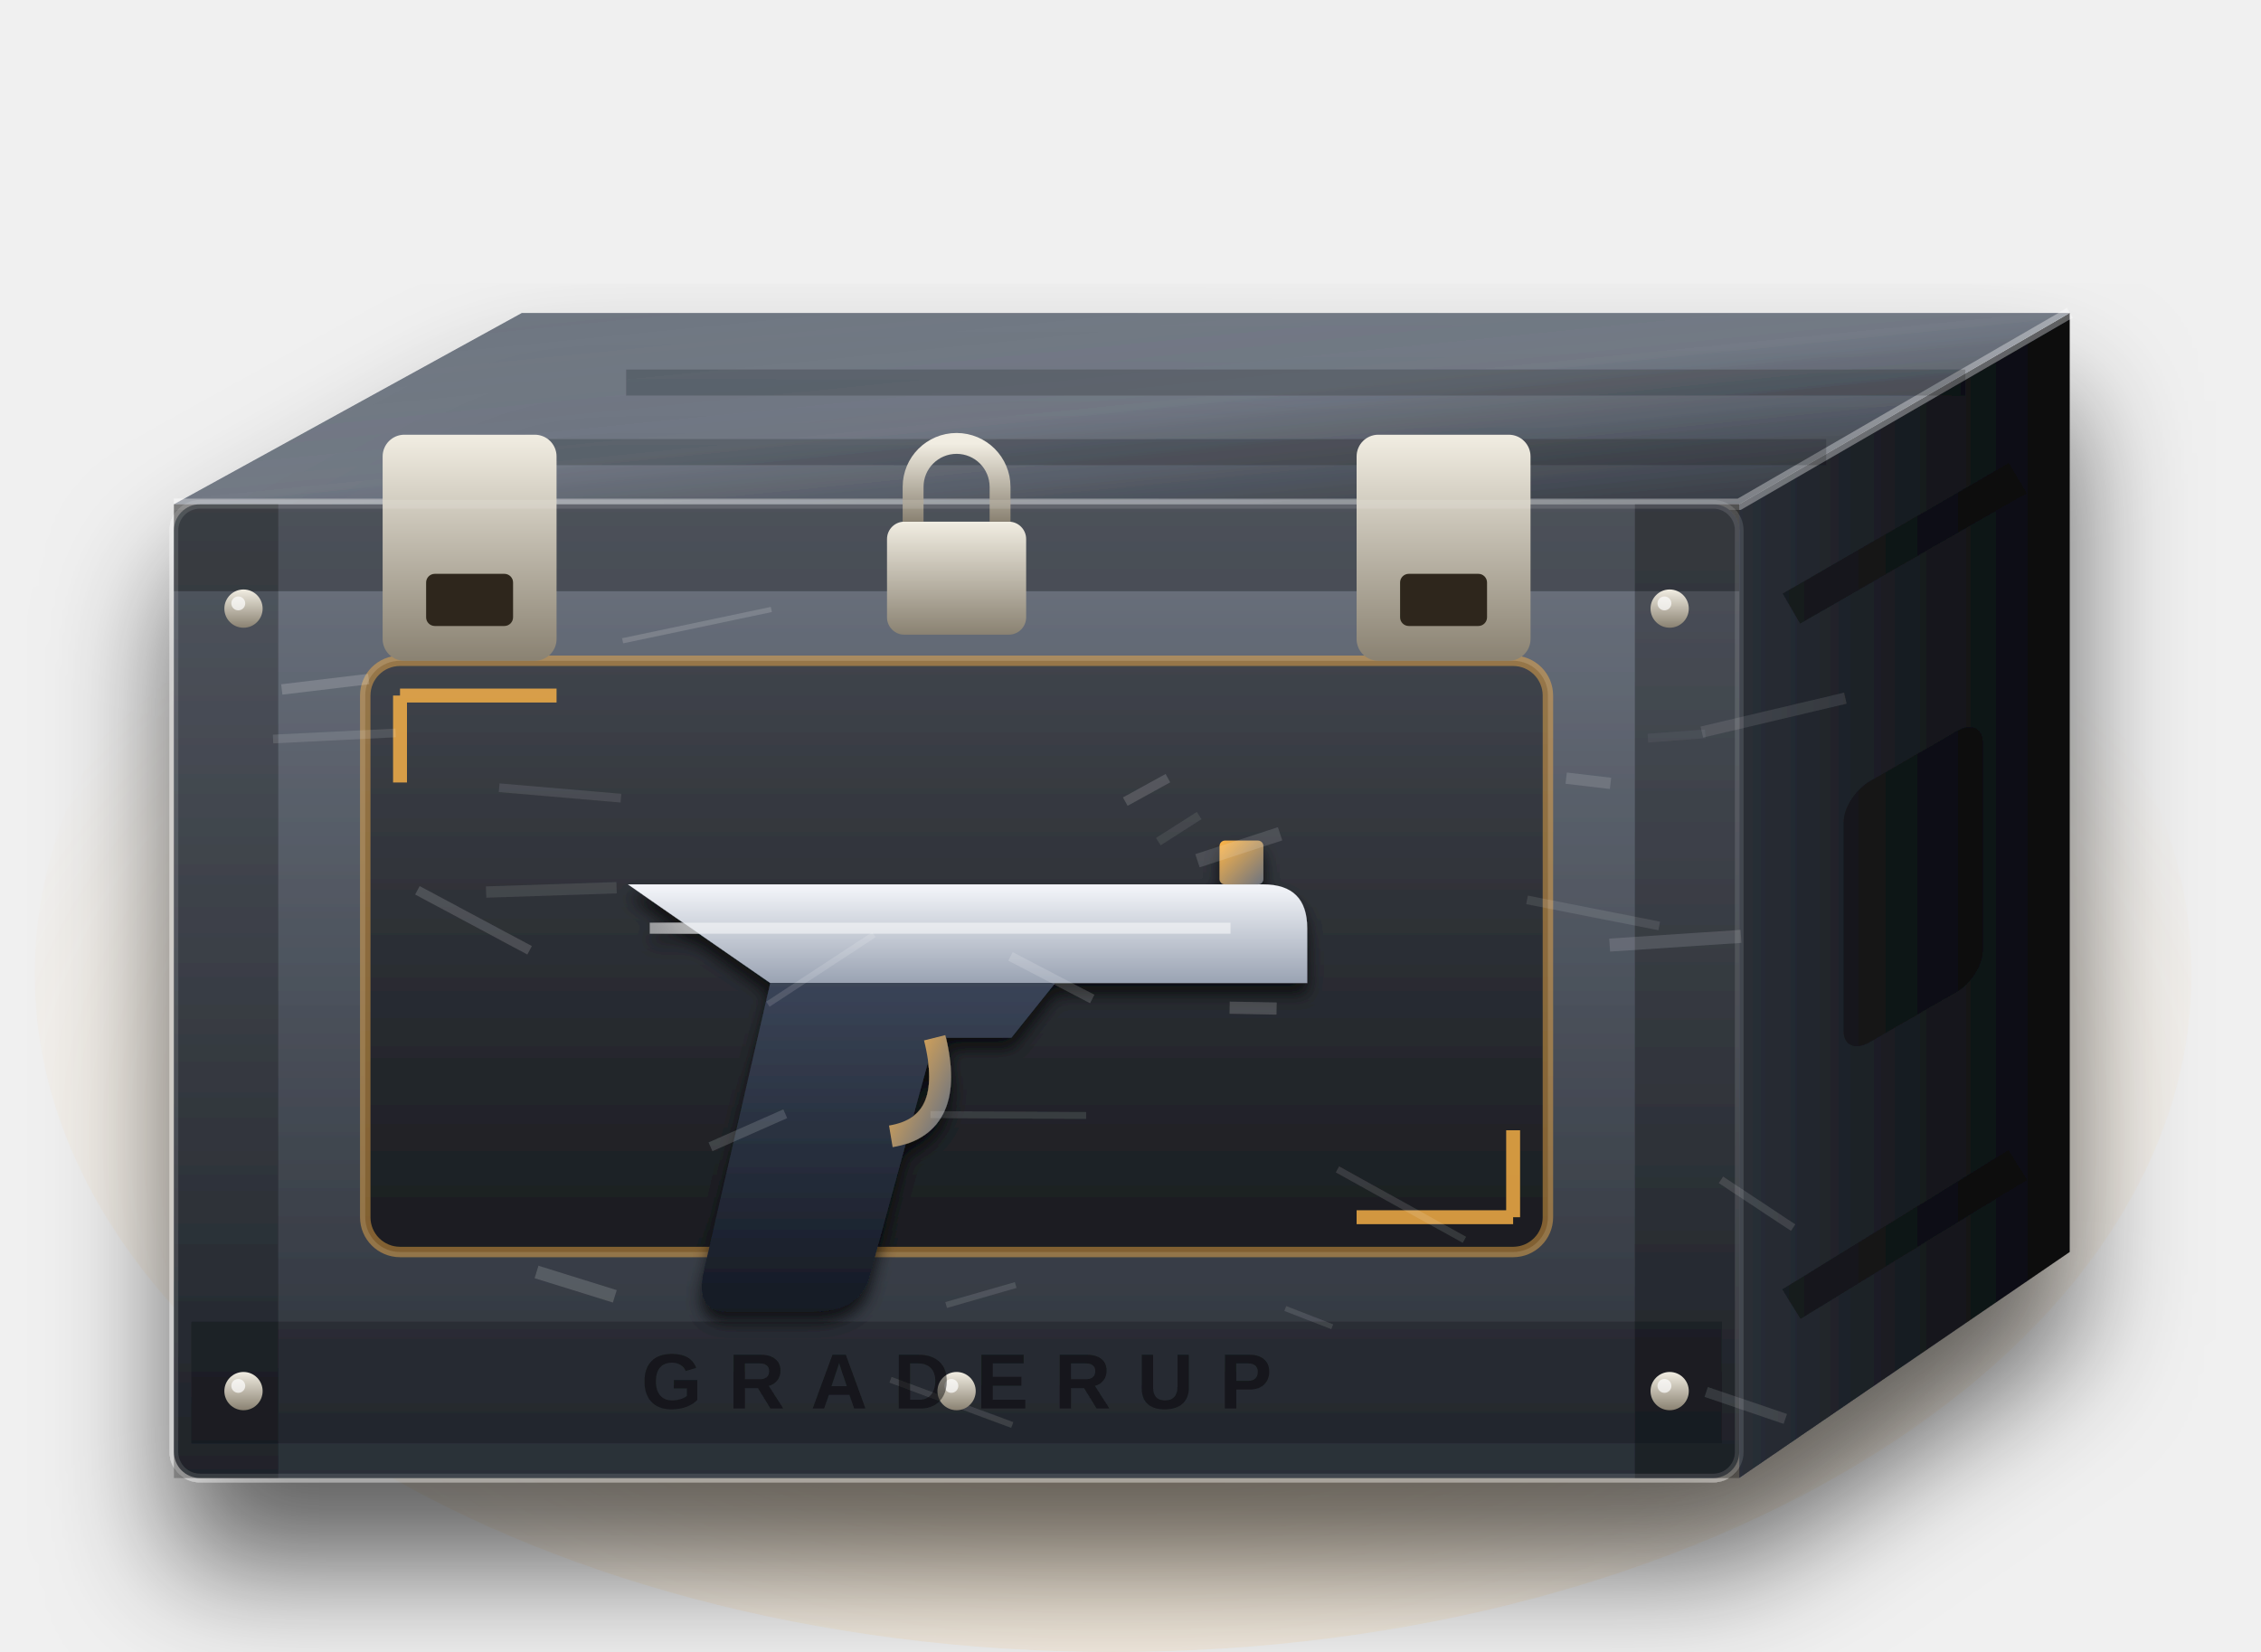
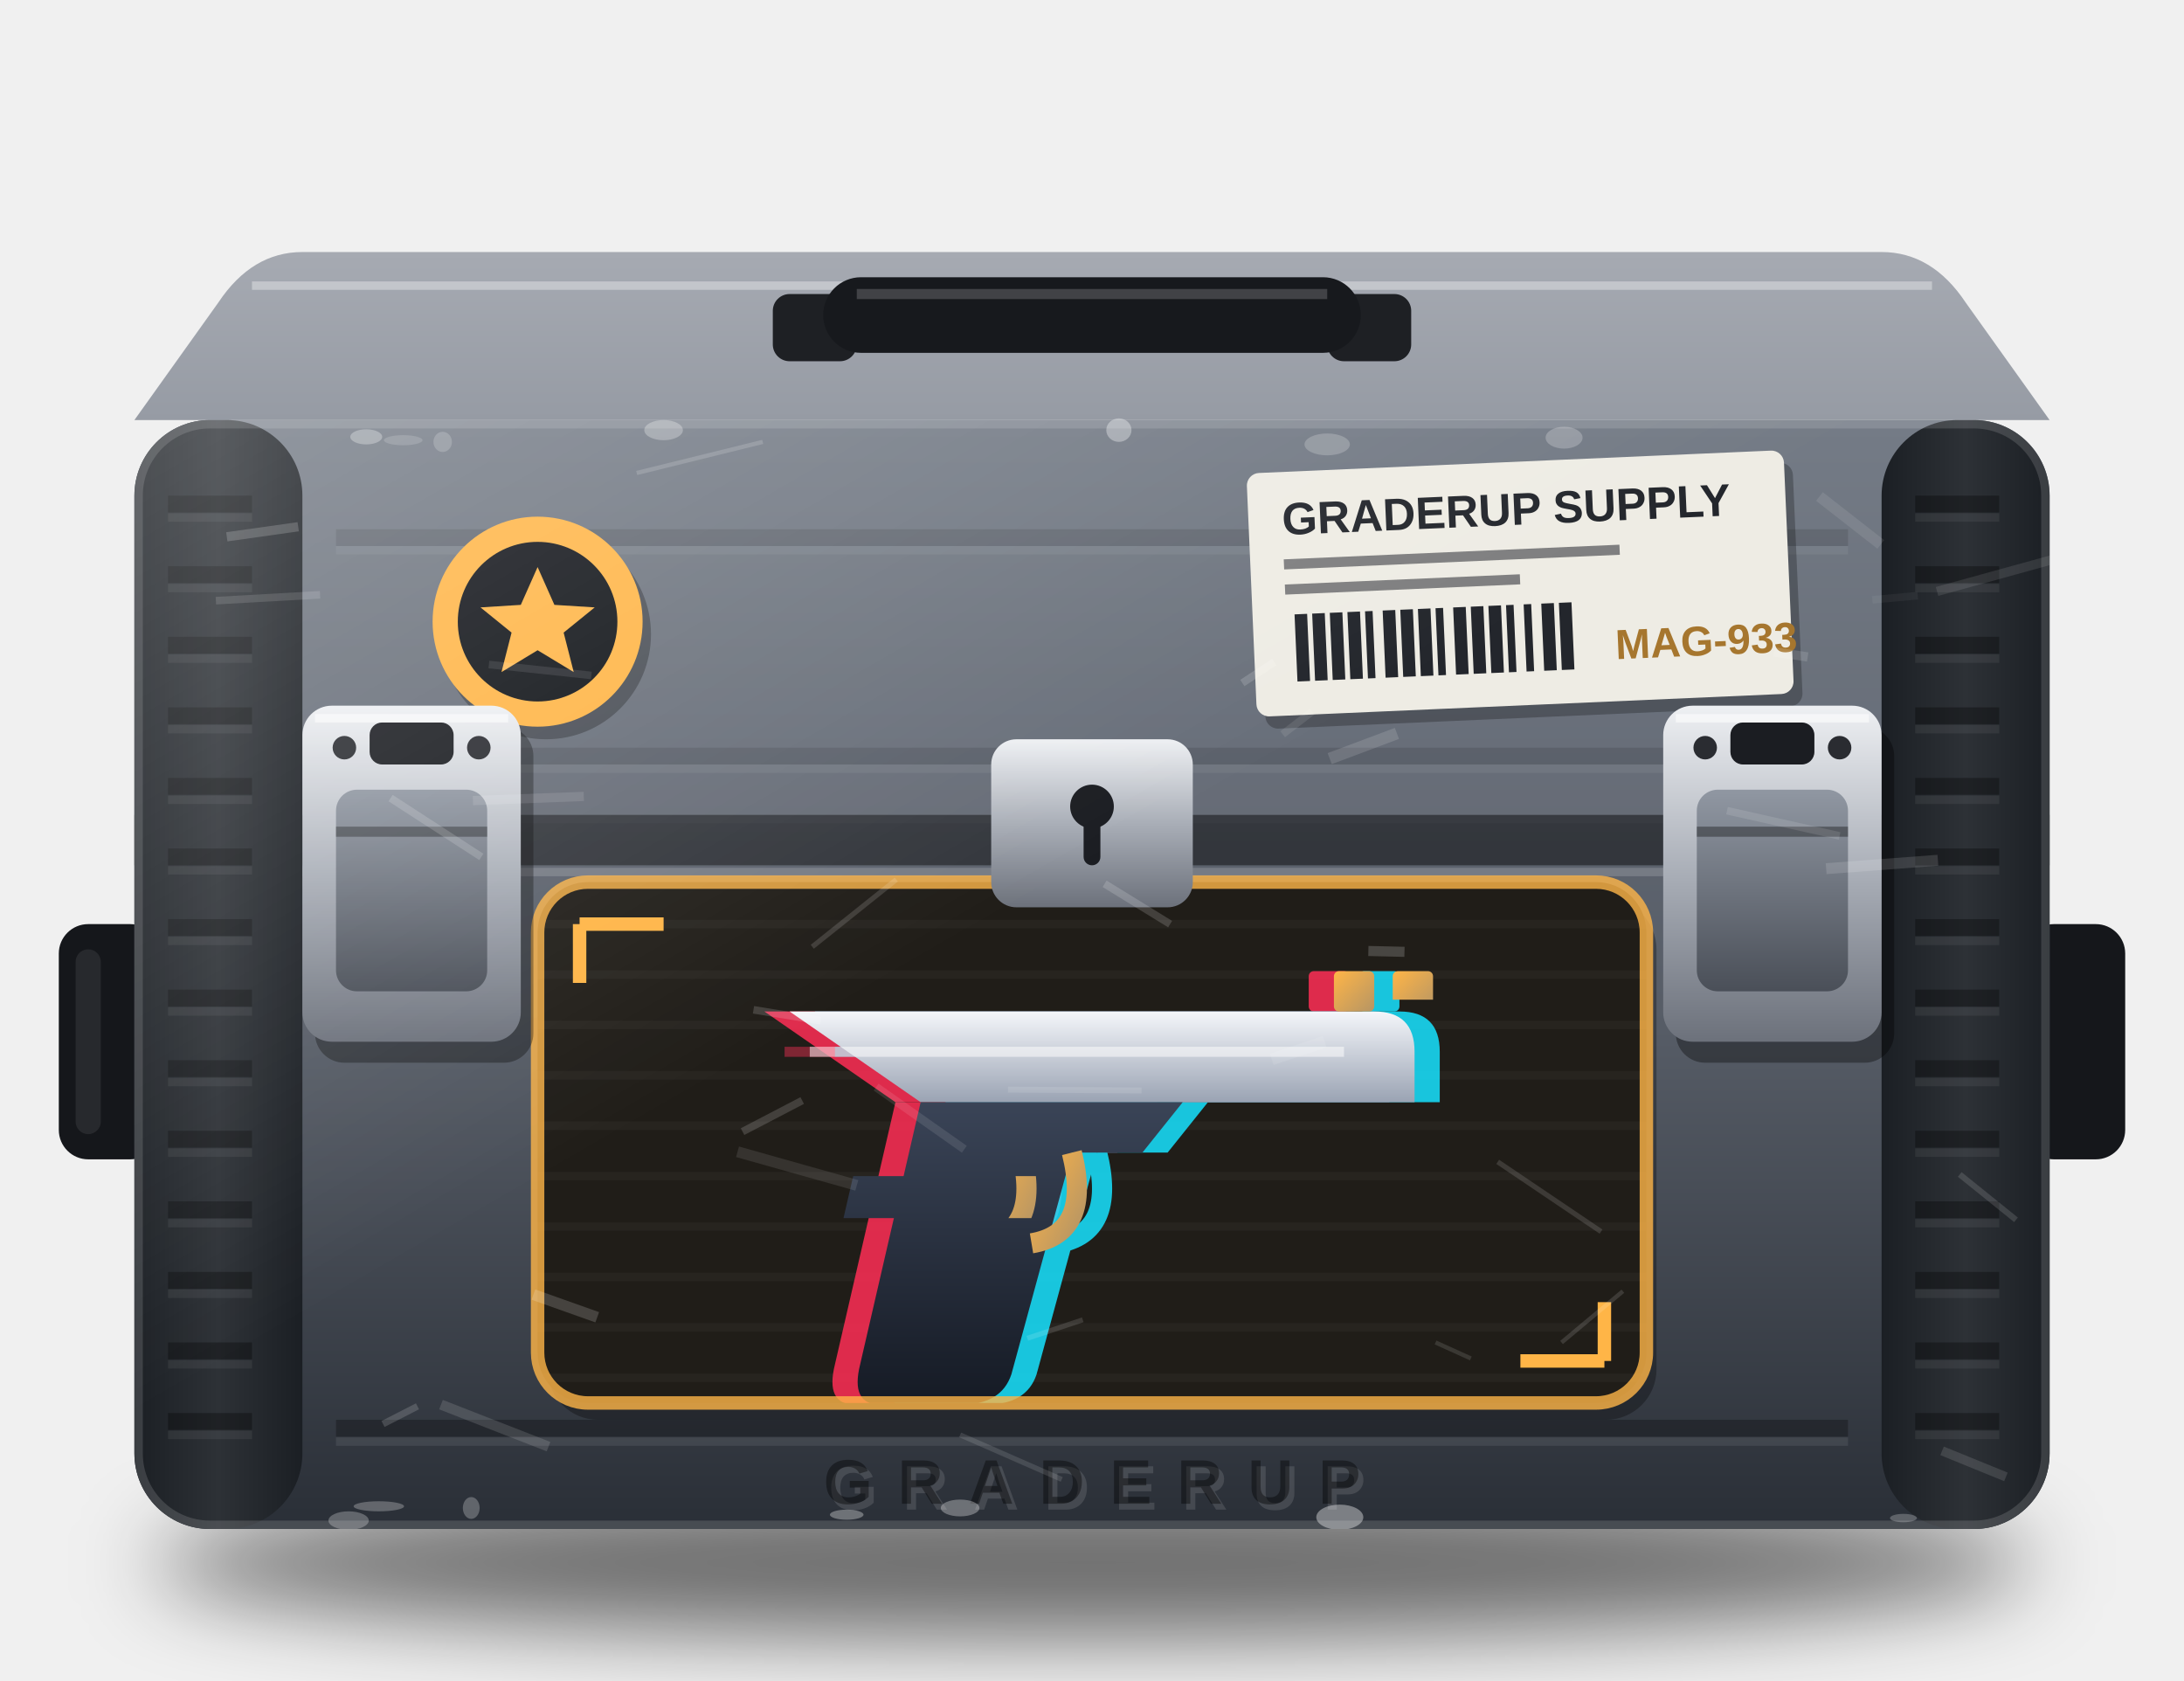
- <svg xmlns="http://www.w3.org/2000/svg" viewBox="0 0 260 190" fill="none">
+ <svg xmlns="http://www.w3.org/2000/svg" viewBox="0 0 260 200" fill="none">
  <defs>
    <linearGradient id="magnumf" x1="0" y1="0" x2="0" y2="1">
      <stop offset="0" stop-color="#6d7480" />
+       <stop offset=".55" stop-color="#565c66" />
      <stop offset="1" stop-color="#2a2f37" />
    </linearGradient>
-     <linearGradient id="magnumt" x1="0" y1="0" x2="1" y2="1">
-       <stop offset="0" stop-color="#6d7480" />
-       <stop offset=".5" stop-color="#6d7480" stop-opacity=".95" />
-       <stop offset="1" stop-color="#2a2f37" />
-     </linearGradient>
-     <linearGradient id="magnums" x1="0" y1="0" x2="1" y2="0">
-       <stop offset="0" stop-color="#2a2f37" />
-       <stop offset="1" stop-color="#07090c" />
-     </linearGradient>
-     <linearGradient id="magnumm" x1="0" y1="0" x2="0" y2="1">
-       <stop offset="0" stop-color="#f1ede2" />
-       <stop offset="1" stop-color="#8a8272" />
-     </linearGradient>
-     <linearGradient id="magnump" x1="0" y1="0" x2="0" y2="1">
-       <stop offset="0" stop-color="#000" stop-opacity=".35" />
-       <stop offset="1" stop-color="#000" stop-opacity=".55" />
-     </linearGradient>
-     <radialGradient id="magnumg" cx=".5" cy=".62" r=".55">
-       <stop offset="0" stop-color="#ffb547" stop-opacity=".35" />
-       <stop offset="1" stop-color="#ffb547" stop-opacity="0" />
-     </radialGradient>
+     <linearGradient id="magnumt" x1="0" y1="0" x2="0" y2="1">
+       <stop offset="0" stop-color="#a6aab2" />
+       <stop offset="1" stop-color="#969ba4" />
+     </linearGradient>
+     <linearGradient id="magnumb" x1="0" y1="0" x2="1" y2="0">
+       <stop offset="0" stop-color="#1b1f24" />
+       <stop offset=".5" stop-color="#2d3136" />
+       <stop offset="1" stop-color="#1b1f24" />
+     </linearGradient>
+     <linearGradient id="magnumgl" x1="0" y1="0" x2="1" y2="1">
+       <stop offset="0" stop-color="#fff" stop-opacity=".22" />
+       <stop offset=".45" stop-color="#fff" stop-opacity="0" />
+     </linearGradient>
+     <linearGradient id="magnummt" x1="0" y1="0" x2="0" y2="1">
+       <stop offset="0" stop-color="#eef0f3" />
+       <stop offset=".5" stop-color="#a9aeb7" />
+       <stop offset="1" stop-color="#6c717b" />
+     </linearGradient>
+     <linearGradient id="magnummd" x1="0" y1="0" x2="0" y2="1">
+       <stop offset="0" stop-color="#9097a2" />
+       <stop offset="1" stop-color="#4a4f58" />
+     </linearGradient>
    <linearGradient id="m" x1="0" y1="0" x2="0" y2="1">
      <stop offset="0" stop-color="#f4f6fa" />
      <stop offset="1" stop-color="#9aa3b3" />
    </linearGradient>
    <linearGradient id="d" x1="0" y1="0" x2="0" y2="1">
      <stop offset="0" stop-color="#3a4457" />
      <stop offset="1" stop-color="#151a24" />
    </linearGradient>
    <linearGradient id="acc" x1="0" y1="0" x2="1" y2="1">
      <stop offset="0" stop-color="#ffb547" />
-       <stop offset="1" stop-color="#6d7480" />
-     </linearGradient>
-     <filter id="magnumsh" x="-10%" y="-10%" width="120%" height="140%">
-       <feDropShadow dx="0" dy="10" stdDeviation="7" flood-color="#000" flood-opacity=".6" />
+       <stop offset="1" stop-color="#b69564" />
+     </linearGradient>
+     <filter id="magnumbl" x="-20%" y="-50%" width="140%" height="200%">
+       <feGaussianBlur stdDeviation="5" />
    </filter>
-     <filter id="magnumws" x="-20%" y="-20%" width="140%" height="160%">
-       <feDropShadow dx="0" dy="2" stdDeviation="1.5" flood-color="#000" flood-opacity=".7" />
+     <filter id="magnumr" x="-10%" y="-10%" width="120%" height="120%">
+       <feFlood flood-color="#ff2d55" />
+       <feComposite in2="SourceAlpha" operator="in" />
    </filter>
+     <filter id="magnumc" x="-10%" y="-10%" width="120%" height="120%">
+       <feFlood flood-color="#19e3ff" />
+       <feComposite in2="SourceAlpha" operator="in" />
+     </filter>
+     <clipPath id="magnumclip">
+       <path d="M36 30 H224 Q230 30 234 36 L244 50 V173 Q244 182 235 182 H25 Q16 182 16 173 V50 L26 36 Q30 30 36 30 Z" />
+     </clipPath>
+     <clipPath id="magnumst">
+       <rect x="64" y="105" width="132" height="62" rx="6" />
+     </clipPath>
+     <clipPath id="magnums1">
+       <rect x="0" y="112" width="260" height="7" />
+     </clipPath>
+     <clipPath id="magnums2">
+       <rect x="0" y="140" width="260" height="5" />
+     </clipPath>
  </defs>
-   <ellipse cx="128" cy="112" rx="124" ry="78" fill="url(#magnumg)" />
-   <g filter="url(#magnumsh)">
-     <path d="M200 58 L238 36 V144 L200 170 Z" fill="url(#magnums)" />
-     <path d="M206 70 L232 55 M206 150 L232 134" stroke="#000" stroke-opacity=".35" stroke-width="4" />
-     <rect x="212" y="90" width="16" height="30" rx="3" transform="skewY(-30) translate(0 124)" fill="#000" fill-opacity=".35" />
-     <path d="M20 58 L200 58 L238 36 L60 36 Z" fill="url(#magnumt)" />
-     <path d="M20 58 L200 58 L238 36" stroke="#fff" stroke-opacity=".35" stroke-width="1.3" />
-     <path d="M58 52 L210 52 M72 44 L226 44" stroke="#000" stroke-opacity=".18" stroke-width="3" />
-     <rect x="20" y="58" width="180" height="112" rx="3" fill="url(#magnumf)" />
-     <rect x="20" y="58" width="180" height="10" fill="#000" fill-opacity=".3" />
-     <rect x="22" y="152" width="176" height="14" fill="#000" fill-opacity=".22" />
-     <rect x="20" y="58" width="12" height="112" fill="#000" fill-opacity=".25" />
-     <rect x="188" y="58" width="12" height="112" fill="#000" fill-opacity=".3" />
-     <rect x="42" y="76" width="136" height="68" rx="4" fill="url(#magnump)" stroke="#ffb547" stroke-opacity=".45" stroke-width="1.2" />
-     <path d="M46 80 h18 M46 80 v10 M174 140 h-18 M174 140 v-10" stroke="#ffb547" stroke-opacity=".8" stroke-width="1.6" />
-     <g transform="translate(47 74) scale(.63)" filter="url(#magnumws)">
+   <ellipse cx="130" cy="186" rx="112" ry="9" fill="#000" fill-opacity=".55" filter="url(#magnumbl)" />
+   <rect x="7" y="110" width="12" height="28" rx="3.5" fill="#15171b" />
+   <rect x="9" y="113" width="3" height="22" rx="1.5" fill="#fff" fill-opacity=".08" />
+   <rect x="241" y="110" width="12" height="28" rx="3.5" fill="#15171b" />
+   <path d="M36 30 H224 Q230 30 234 36 L244 50 H16 L26 36 Q30 30 36 30 Z" fill="url(#magnumt)" />
+   <path d="M30 34 H230" stroke="#fff" stroke-opacity=".35" stroke-width="1" />
+   <rect x="92" y="35" width="10" height="8" rx="2" fill="#1e2024" />
+   <rect x="158" y="35" width="10" height="8" rx="2" fill="#1e2024" />
+   <rect x="98" y="33" width="64" height="9" rx="4.5" fill="#17191d" />
+   <path d="M102 35 h56" stroke="#fff" stroke-opacity=".18" stroke-width="1.2" />
+   <rect x="16" y="50" width="228" height="132" rx="9" fill="url(#magnumf)" />
+   <rect x="16" y="50" width="228" height="48" rx="9" fill="#fff" fill-opacity=".05" />
+   <path d="M40 64 H220 M40 90 H220" stroke="#000" stroke-opacity=".12" stroke-width="2" />
+   <path d="M40 65.5 H220 M40 91.5 H220" stroke="#fff" stroke-opacity=".06" stroke-width="1" />
+   <rect x="16" y="97" width="228" height="6" fill="#000" fill-opacity=".45" />
+   <path d="M16 103.8 H244" stroke="#fff" stroke-opacity=".16" stroke-width="1" />
+   <path d="M40 170 H220" stroke="#000" stroke-opacity=".28" stroke-width="2" />
+   <path d="M40 171.6 H220" stroke="#fff" stroke-opacity=".08" stroke-width="1" />
+   <rect x="16" y="50" width="20" height="132" rx="9" fill="url(#magnumb)" />
+   <path d="M20 60 h10" stroke="#000" stroke-opacity=".32" stroke-width="2" />
+   <path d="M20 61.6 h10" stroke="#fff" stroke-opacity=".06" stroke-width="1" />
+   <path d="M20 68.4 h10" stroke="#000" stroke-opacity=".32" stroke-width="2" />
+   <path d="M20 70 h10" stroke="#fff" stroke-opacity=".06" stroke-width="1" />
+   <path d="M20 76.8 h10" stroke="#000" stroke-opacity=".32" stroke-width="2" />
+   <path d="M20 78.4 h10" stroke="#fff" stroke-opacity=".06" stroke-width="1" />
+   <path d="M20 85.2 h10" stroke="#000" stroke-opacity=".32" stroke-width="2" />
+   <path d="M20 86.8 h10" stroke="#fff" stroke-opacity=".06" stroke-width="1" />
+   <path d="M20 93.6 h10" stroke="#000" stroke-opacity=".32" stroke-width="2" />
+   <path d="M20 95.2 h10" stroke="#fff" stroke-opacity=".06" stroke-width="1" />
+   <path d="M20 102 h10" stroke="#000" stroke-opacity=".32" stroke-width="2" />
+   <path d="M20 103.6 h10" stroke="#fff" stroke-opacity=".06" stroke-width="1" />
+   <path d="M20 110.4 h10" stroke="#000" stroke-opacity=".32" stroke-width="2" />
+   <path d="M20 112 h10" stroke="#fff" stroke-opacity=".06" stroke-width="1" />
+   <path d="M20 118.8 h10" stroke="#000" stroke-opacity=".32" stroke-width="2" />
+   <path d="M20 120.4 h10" stroke="#fff" stroke-opacity=".06" stroke-width="1" />
+   <path d="M20 127.2 h10" stroke="#000" stroke-opacity=".32" stroke-width="2" />
+   <path d="M20 128.8 h10" stroke="#fff" stroke-opacity=".06" stroke-width="1" />
+   <path d="M20 135.6 h10" stroke="#000" stroke-opacity=".32" stroke-width="2" />
+   <path d="M20 137.2 h10" stroke="#fff" stroke-opacity=".06" stroke-width="1" />
+   <path d="M20 144 h10" stroke="#000" stroke-opacity=".32" stroke-width="2" />
+   <path d="M20 145.6 h10" stroke="#fff" stroke-opacity=".06" stroke-width="1" />
+   <path d="M20 152.4 h10" stroke="#000" stroke-opacity=".32" stroke-width="2" />
+   <path d="M20 154 h10" stroke="#fff" stroke-opacity=".06" stroke-width="1" />
+   <path d="M20 160.8 h10" stroke="#000" stroke-opacity=".32" stroke-width="2" />
+   <path d="M20 162.4 h10" stroke="#fff" stroke-opacity=".06" stroke-width="1" />
+   <path d="M20 169.2 h10" stroke="#000" stroke-opacity=".32" stroke-width="2" />
+   <path d="M20 170.8 h10" stroke="#fff" stroke-opacity=".06" stroke-width="1" />
+   <rect x="224" y="50" width="20" height="132" rx="9" fill="url(#magnumb)" />
+   <path d="M228 60 h10" stroke="#000" stroke-opacity=".32" stroke-width="2" />
+   <path d="M228 61.6 h10" stroke="#fff" stroke-opacity=".06" stroke-width="1" />
+   <path d="M228 68.4 h10" stroke="#000" stroke-opacity=".32" stroke-width="2" />
+   <path d="M228 70 h10" stroke="#fff" stroke-opacity=".06" stroke-width="1" />
+   <path d="M228 76.8 h10" stroke="#000" stroke-opacity=".32" stroke-width="2" />
+   <path d="M228 78.4 h10" stroke="#fff" stroke-opacity=".06" stroke-width="1" />
+   <path d="M228 85.2 h10" stroke="#000" stroke-opacity=".32" stroke-width="2" />
+   <path d="M228 86.8 h10" stroke="#fff" stroke-opacity=".06" stroke-width="1" />
+   <path d="M228 93.6 h10" stroke="#000" stroke-opacity=".32" stroke-width="2" />
+   <path d="M228 95.2 h10" stroke="#fff" stroke-opacity=".06" stroke-width="1" />
+   <path d="M228 102 h10" stroke="#000" stroke-opacity=".32" stroke-width="2" />
+   <path d="M228 103.6 h10" stroke="#fff" stroke-opacity=".06" stroke-width="1" />
+   <path d="M228 110.4 h10" stroke="#000" stroke-opacity=".32" stroke-width="2" />
+   <path d="M228 112 h10" stroke="#fff" stroke-opacity=".06" stroke-width="1" />
+   <path d="M228 118.8 h10" stroke="#000" stroke-opacity=".32" stroke-width="2" />
+   <path d="M228 120.4 h10" stroke="#fff" stroke-opacity=".06" stroke-width="1" />
+   <path d="M228 127.2 h10" stroke="#000" stroke-opacity=".32" stroke-width="2" />
+   <path d="M228 128.8 h10" stroke="#fff" stroke-opacity=".06" stroke-width="1" />
+   <path d="M228 135.6 h10" stroke="#000" stroke-opacity=".32" stroke-width="2" />
+   <path d="M228 137.2 h10" stroke="#fff" stroke-opacity=".06" stroke-width="1" />
+   <path d="M228 144 h10" stroke="#000" stroke-opacity=".32" stroke-width="2" />
+   <path d="M228 145.6 h10" stroke="#fff" stroke-opacity=".06" stroke-width="1" />
+   <path d="M228 152.4 h10" stroke="#000" stroke-opacity=".32" stroke-width="2" />
+   <path d="M228 154 h10" stroke="#fff" stroke-opacity=".06" stroke-width="1" />
+   <path d="M228 160.8 h10" stroke="#000" stroke-opacity=".32" stroke-width="2" />
+   <path d="M228 162.4 h10" stroke="#fff" stroke-opacity=".06" stroke-width="1" />
+   <path d="M228 169.2 h10" stroke="#000" stroke-opacity=".32" stroke-width="2" />
+   <path d="M228 170.8 h10" stroke="#fff" stroke-opacity=".06" stroke-width="1" />
+   <g transform="rotate(-2.5 180 70)">
+     <rect x="149" y="55" width="64" height="29" rx="1.5" fill="#000" fill-opacity=".25" transform="translate(1 1.5)" />
+     <rect x="149" y="55" width="64" height="29" rx="1.5" fill="#eeece4" />
+     <text x="153" y="62.5" font-family="Arial, sans-serif" font-weight="700" font-size="5.4" fill="#23262c">GRADERUP SUPPLY</text>
+     <path d="M153 66 h40 M153 69 h28" stroke="#23262c" stroke-opacity=".55" stroke-width="1.2" />
+     <rect x="154" y="72" width="1.5" height="8" fill="#23262c" />
+     <rect x="156.1" y="72" width="1.5" height="8" fill="#23262c" />
+     <rect x="158.2" y="72" width="1.5" height="8" fill="#23262c" />
+     <rect x="160.3" y="72" width="1.5" height="8" fill="#23262c" />
+     <rect x="162.4" y="72" width="0.9" height="8" fill="#23262c" />
+     <rect x="164.5" y="72" width="1.5" height="8" fill="#23262c" />
+     <rect x="166.6" y="72" width="1.5" height="8" fill="#23262c" />
+     <rect x="168.7" y="72" width="1.5" height="8" fill="#23262c" />
+     <rect x="170.8" y="72" width="0.9" height="8" fill="#23262c" />
+     <rect x="172.9" y="72" width="1.5" height="8" fill="#23262c" />
+     <rect x="175" y="72" width="1.5" height="8" fill="#23262c" />
+     <rect x="177.1" y="72" width="1.5" height="8" fill="#23262c" />
+     <rect x="179.2" y="72" width="0.9" height="8" fill="#23262c" />
+     <rect x="181.3" y="72" width="0.9" height="8" fill="#23262c" />
+     <rect x="183.4" y="72" width="1.5" height="8" fill="#23262c" />
+     <rect x="185.5" y="72" width="1.5" height="8" fill="#23262c" />
+     <text x="192" y="79" font-family="Arial, sans-serif" font-weight="700" font-size="5" fill="#a6762e">MAG-933</text>
+   </g>
+   <circle cx="64" cy="74" r="12.5" fill="#000" fill-opacity=".3" transform="translate(1 1.5)" />
+   <circle cx="64" cy="74" r="12.5" fill="#ffb547" />
+   <circle cx="64" cy="74" r="9.5" fill="#101318" />
+   <path d="M64 67.5 L66 72 L70.8 72.3 L67.1 75.3 L68.3 80 L64 77.4 L59.7 80 L60.9 75.3 L57.2 72.3 L62 72 Z" fill="#ffb547" />
+   <rect x="64" y="105" width="132" height="62" rx="6" fill="#000" fill-opacity=".3" transform="translate(1.2 2)" />
+   <rect x="64" y="105" width="132" height="62" rx="6" fill="#0d1015" />
+   <g clip-path="url(#magnumst)">
+     <rect x="64" y="105" width="132" height="62" fill="#ffb547" fill-opacity=".08" />
+     <path d="M64 110 H196" stroke="#fff" stroke-opacity=".035" />
+     <path d="M64 116 H196" stroke="#fff" stroke-opacity=".035" />
+     <path d="M64 122 H196" stroke="#fff" stroke-opacity=".035" />
+     <path d="M64 128 H196" stroke="#fff" stroke-opacity=".035" />
+     <path d="M64 134 H196" stroke="#fff" stroke-opacity=".035" />
+     <path d="M64 140 H196" stroke="#fff" stroke-opacity=".035" />
+     <path d="M64 146 H196" stroke="#fff" stroke-opacity=".035" />
+     <path d="M64 152 H196" stroke="#fff" stroke-opacity=".035" />
+     <path d="M64 158 H196" stroke="#fff" stroke-opacity=".035" />
+     <path d="M64 164 H196" stroke="#fff" stroke-opacity=".035" />
+     <g transform="translate(-3 0)" opacity=".85">
+       <g transform="translate(70 94) scale(.6)" filter="url(#magnumr)">
+         <path d="M40 44 H156 Q164 44 164 52 V62 H66 Z" fill="url(#m)" />
+         <path d="M44 52 H150" stroke="#fff" stroke-opacity=".5" stroke-width="2" />
+         <path d="M66 62 H118 L110 72 H96 L84 116 Q82 122 74 122 H58 Q52 122 54 114 Z" fill="url(#d)" />
+         <path d="M96 72 Q100 88 88 90" stroke="url(#acc)" stroke-width="4" />
+         <rect x="148" y="36" width="8" height="8" rx="1" fill="url(#acc)" />
+       </g>
+     </g>
+     <g transform="translate(3 0)" opacity=".85">
+       <g transform="translate(70 94) scale(.6)" filter="url(#magnumc)">
+         <path d="M40 44 H156 Q164 44 164 52 V62 H66 Z" fill="url(#m)" />
+         <path d="M44 52 H150" stroke="#fff" stroke-opacity=".5" stroke-width="2" />
+         <path d="M66 62 H118 L110 72 H96 L84 116 Q82 122 74 122 H58 Q52 122 54 114 Z" fill="url(#d)" />
+         <path d="M96 72 Q100 88 88 90" stroke="url(#acc)" stroke-width="4" />
+         <rect x="148" y="36" width="8" height="8" rx="1" fill="url(#acc)" />
+       </g>
+     </g>
+     <g transform="translate(70 94) scale(.6)">
      <path d="M40 44 H156 Q164 44 164 52 V62 H66 Z" fill="url(#m)" />
      <path d="M44 52 H150" stroke="#fff" stroke-opacity=".5" stroke-width="2" />
      <path d="M66 62 H118 L110 72 H96 L84 116 Q82 122 74 122 H58 Q52 122 54 114 Z" fill="url(#d)" />
      <path d="M96 72 Q100 88 88 90" stroke="url(#acc)" stroke-width="4" />
      <rect x="148" y="36" width="8" height="8" rx="1" fill="url(#acc)" />
    </g>
-     <path d="M189.5 84.9 l6.6 -0.5" stroke="#fff" stroke-opacity="0.05" stroke-width="1.0" />
-     <path d="M55.9 102.6 l15.0 -0.5" stroke="#fff" stroke-opacity="0.10" stroke-width="1.3" />
-     <path d="M116.2 110.0 l9.4 4.9" stroke="#fff" stroke-opacity="0.15" stroke-width="1.1" />
-     <path d="M137.7 99.0 l9.5 -3.1" stroke="#fff" stroke-opacity="0.13" stroke-width="1.6" />
-     <path d="M133.2 96.8 l4.7 -3.0" stroke="#fff" stroke-opacity="0.08" stroke-width="1.0" />
-     <path d="M48.0 102.4 l12.9 6.9" stroke="#fff" stroke-opacity="0.15" stroke-width="1.1" />
-     <path d="M153.8 134.5 l14.6 8.1" stroke="#fff" stroke-opacity="0.12" stroke-width="0.8" />
-     <path d="M57.4 90.6 l14.0 1.2" stroke="#fff" stroke-opacity="0.10" stroke-width="1.0" />
-     <path d="M196.2 160.1 l9.1 3.1" stroke="#fff" stroke-opacity="0.12" stroke-width="1.2" />
-     <path d="M197.9 135.7 l8.3 5.5" stroke="#fff" stroke-opacity="0.12" stroke-width="0.9" />
-     <path d="M141.4 115.9 l5.4 0.1" stroke="#fff" stroke-opacity="0.17" stroke-width="1.4" />
-     <path d="M108.8 150.1 l8.0 -2.3" stroke="#fff" stroke-opacity="0.12" stroke-width="0.7" />
-     <path d="M61.7 146.3 l9.0 2.8" stroke="#fff" stroke-opacity="0.16" stroke-width="1.5" />
-     <path d="M81.7 131.9 l8.6 -3.8" stroke="#fff" stroke-opacity="0.15" stroke-width="1.1" />
-     <path d="M107.0 128.2 l17.9 0.1" stroke="#fff" stroke-opacity="0.11" stroke-width="0.8" />
-     <path d="M32.4 79.3 l10.0 -1.2" stroke="#fff" stroke-opacity="0.17" stroke-width="1.2" />
-     <path d="M88.3 115.5 l12.2 -8.0" stroke="#fff" stroke-opacity="0.13" stroke-width="0.7" />
-     <path d="M71.6 73.7 l17.1 -3.6" stroke="#fff" stroke-opacity="0.15" stroke-width="0.6" />
-     <path d="M195.7 84.2 l16.5 -3.9" stroke="#fff" stroke-opacity="0.10" stroke-width="1.3" />
-     <path d="M31.4 85.0 l14.1 -0.7" stroke="#fff" stroke-opacity="0.12" stroke-width="1.0" />
-     <path d="M129.4 92.2 l4.9 -2.7" stroke="#fff" stroke-opacity="0.15" stroke-width="1.1" />
-     <path d="M175.6 103.5 l15.2 3.0" stroke="#fff" stroke-opacity="0.10" stroke-width="1.0" />
-     <path d="M185.1 108.7 l15.1 -1.0" stroke="#fff" stroke-opacity="0.13" stroke-width="1.5" />
-     <path d="M180.1 89.5 l5.1 0.6" stroke="#fff" stroke-opacity="0.13" stroke-width="1.3" />
-     <path d="M147.8 150.5 l5.4 2.1" stroke="#fff" stroke-opacity="0.11" stroke-width="0.6" />
-     <path d="M102.4 158.7 l14.0 5.2" stroke="#fff" stroke-opacity="0.11" stroke-width="0.7" />
-     <circle cx="28" cy="70" r="2.2" fill="url(#magnumm)" />
-     <circle cx="27.4" cy="69.4" r="0.8" fill="#fff" fill-opacity=".7" />
-     <circle cx="192" cy="70" r="2.2" fill="url(#magnumm)" />
-     <circle cx="191.4" cy="69.4" r="0.8" fill="#fff" fill-opacity=".7" />
-     <circle cx="28" cy="160" r="2.2" fill="url(#magnumm)" />
-     <circle cx="27.4" cy="159.4" r="0.8" fill="#fff" fill-opacity=".7" />
-     <circle cx="192" cy="160" r="2.2" fill="url(#magnumm)" />
-     <circle cx="191.4" cy="159.4" r="0.8" fill="#fff" fill-opacity=".7" />
-     <circle cx="110" cy="70" r="2.2" fill="url(#magnumm)" />
-     <circle cx="109.4" cy="69.4" r="0.8" fill="#fff" fill-opacity=".7" />
-     <circle cx="110" cy="160" r="2.2" fill="url(#magnumm)" />
-     <circle cx="109.4" cy="159.4" r="0.8" fill="#fff" fill-opacity=".7" />
-     <rect x="44" y="50" width="20" height="26" rx="2.5" fill="url(#magnumm)" />
-     <rect x="49" y="66" width="10" height="6" rx="1" fill="#2e281c" />
-     <rect x="156" y="50" width="20" height="26" rx="2.5" fill="url(#magnumm)" />
-     <rect x="161" y="66" width="10" height="6" rx="1" fill="#2e281c" />
-     <rect x="102" y="60" width="16" height="13" rx="2" fill="url(#magnumm)" />
-     <path d="M105 60 v-4 a5 5 0 0 1 10 0 v4" stroke="url(#magnumm)" stroke-width="2.4" fill="none" />
-     <text x="110" y="162" opacity="1" text-anchor="middle" font-family="Arial Black, Arial, sans-serif" font-weight="900" font-size="9" letter-spacing="3" fill="#000" fill-opacity=".45">GRADERUP</text>
-     <rect x="20" y="58" width="180" height="112" rx="3" stroke="#fff" stroke-opacity=".12" />
+     <g clip-path="url(#magnums1)" transform="translate(7 0)">
+       <g transform="translate(70 94) scale(.6)">
+         <path d="M40 44 H156 Q164 44 164 52 V62 H66 Z" fill="url(#m)" />
+         <path d="M44 52 H150" stroke="#fff" stroke-opacity=".5" stroke-width="2" />
+         <path d="M66 62 H118 L110 72 H96 L84 116 Q82 122 74 122 H58 Q52 122 54 114 Z" fill="url(#d)" />
+         <path d="M96 72 Q100 88 88 90" stroke="url(#acc)" stroke-width="4" />
+         <rect x="148" y="36" width="8" height="8" rx="1" fill="url(#acc)" />
+       </g>
+     </g>
+     <g clip-path="url(#magnums2)" transform="translate(-6 0)">
+       <g transform="translate(70 94) scale(.6)">
+         <path d="M40 44 H156 Q164 44 164 52 V62 H66 Z" fill="url(#m)" />
+         <path d="M44 52 H150" stroke="#fff" stroke-opacity=".5" stroke-width="2" />
+         <path d="M66 62 H118 L110 72 H96 L84 116 Q82 122 74 122 H58 Q52 122 54 114 Z" fill="url(#d)" />
+         <path d="M96 72 Q100 88 88 90" stroke="url(#acc)" stroke-width="4" />
+         <rect x="148" y="36" width="8" height="8" rx="1" fill="url(#acc)" />
+       </g>
+     </g>
  </g>
+   <rect x="64" y="105" width="132" height="62" rx="6" stroke="#ffb547" stroke-opacity=".8" stroke-width="1.6" />
+   <path d="M69 110 h10 M69 110 v7 M191 162 h-10 M191 162 v-7" stroke="#ffb547" stroke-width="1.6" />
+   <rect x="36" y="84" width="26" height="40" rx="3.5" fill="#000" fill-opacity=".35" transform="translate(1.5 2.5)" />
+   <rect x="36" y="84" width="26" height="40" rx="3.5" fill="url(#magnummt)" />
+   <rect x="40" y="94" width="18" height="24" rx="2.5" fill="url(#magnummd)" />
+   <path d="M40 99 h18" stroke="#000" stroke-opacity=".35" stroke-width="1.2" />
+   <rect x="44" y="86" width="10" height="5" rx="1.5" fill="#1b1d22" />
+   <circle cx="41" cy="89" r="1.4" fill="#2a2c31" />
+   <circle cx="57" cy="89" r="1.4" fill="#2a2c31" />
+   <path d="M37.5 85.5 h23" stroke="#fff" stroke-opacity=".55" stroke-width="1" />
+   <rect x="198" y="84" width="26" height="40" rx="3.5" fill="#000" fill-opacity=".35" transform="translate(1.5 2.5)" />
+   <rect x="198" y="84" width="26" height="40" rx="3.5" fill="url(#magnummt)" />
+   <rect x="202" y="94" width="18" height="24" rx="2.5" fill="url(#magnummd)" />
+   <path d="M202 99 h18" stroke="#000" stroke-opacity=".35" stroke-width="1.2" />
+   <rect x="206" y="86" width="10" height="5" rx="1.5" fill="#1b1d22" />
+   <circle cx="203" cy="89" r="1.4" fill="#2a2c31" />
+   <circle cx="219" cy="89" r="1.4" fill="#2a2c31" />
+   <path d="M199.5 85.5 h23" stroke="#fff" stroke-opacity=".55" stroke-width="1" />
+   <rect x="118" y="88" width="24" height="20" rx="3" fill="url(#magnummt)" />
+   <circle cx="130" cy="96" r="2.6" fill="#1b1d22" />
+   <rect x="129" y="97" width="2" height="6" rx="1" fill="#1b1d22" />
+   <text x="130.6" y="179.7" text-anchor="middle" font-family="Arial Black, Arial, sans-serif" font-weight="900" font-size="7.5" letter-spacing="3" fill="#fff" fill-opacity=".12">GRADERUP</text>
+   <text x="130" y="179" text-anchor="middle" font-family="Arial Black, Arial, sans-serif" font-weight="900" font-size="7.5" letter-spacing="3" fill="#000" fill-opacity=".4">GRADERUP</text>
+   <g clip-path="url(#magnumclip)">
+     <path d="M222.9 71.4 l5.4 -0.5" stroke="#fff" stroke-opacity="0.05" stroke-width="0.9" />
+     <path d="M56.3 95.3 l13.2 -0.5" stroke="#fff" stroke-opacity="0.11" stroke-width="1.1" />
+     <path d="M131.5 105.2 l7.8 4.8" stroke="#fff" stroke-opacity="0.16" stroke-width="0.9" />
+     <path d="M158.3 90.3 l8.0 -3.0" stroke="#fff" stroke-opacity="0.13" stroke-width="1.4" />
+     <path d="M152.7 87.4 l3.5 -2.7" stroke="#fff" stroke-opacity="0.09" stroke-width="0.9" />
+     <path d="M46.5 95.0 l10.8 7.0" stroke="#fff" stroke-opacity="0.16" stroke-width="0.9" />
+     <path d="M178.3 138.3 l12.3 8.3" stroke="#fff" stroke-opacity="0.13" stroke-width="0.6" />
+     <path d="M58.2 79.1 l12.2 1.3" stroke="#fff" stroke-opacity="0.10" stroke-width="0.9" />
+     <path d="M231.2 172.7 l7.6 3.1" stroke="#fff" stroke-opacity="0.12" stroke-width="1.1" />
+     <path d="M233.3 139.8 l6.7 5.4" stroke="#fff" stroke-opacity="0.13" stroke-width="0.7" />
+     <path d="M162.9 113.2 l4.3 0.1" stroke="#fff" stroke-opacity="0.18" stroke-width="1.2" />
+     <path d="M122.3 159.3 l6.6 -2.2" stroke="#fff" stroke-opacity="0.13" stroke-width="0.6" />
+     <path d="M63.5 154.1 l7.6 2.7" stroke="#fff" stroke-opacity="0.17" stroke-width="1.3" />
+     <path d="M88.4 134.7 l7.1 -3.7" stroke="#fff" stroke-opacity="0.16" stroke-width="0.9" />
+     <path d="M120.0 129.7 l15.9 0.1" stroke="#fff" stroke-opacity="0.11" stroke-width="0.7" />
+     <path d="M27.0 63.9 l8.5 -1.2" stroke="#fff" stroke-opacity="0.18" stroke-width="1.1" />
+     <path d="M96.7 112.7 l10.0 -8.0" stroke="#fff" stroke-opacity="0.14" stroke-width="0.6" />
+     <path d="M75.8 56.3 l15.0 -3.7" stroke="#fff" stroke-opacity="0.16" stroke-width="0.5" />
+     <path d="M230.6 70.4 l14.5 -4.0" stroke="#fff" stroke-opacity="0.10" stroke-width="1.1" />
+     <path d="M25.7 71.5 l12.4 -0.7" stroke="#fff" stroke-opacity="0.13" stroke-width="0.9" />
+     <path d="M147.9 81.3 l3.8 -2.5" stroke="#fff" stroke-opacity="0.16" stroke-width="0.9" />
+     <path d="M205.6 96.5 l13.4 3.0" stroke="#fff" stroke-opacity="0.11" stroke-width="0.9" />
+     <path d="M217.4 103.4 l13.3 -1.0" stroke="#fff" stroke-opacity="0.13" stroke-width="1.3" />
+     <path d="M211.2 77.6 l4.0 0.6" stroke="#fff" stroke-opacity="0.13" stroke-width="1.1" />
+     <path d="M170.9 159.8 l4.2 1.9" stroke="#fff" stroke-opacity="0.12" stroke-width="0.5" />
+     <path d="M114.3 170.8 l12.1 5.3" stroke="#fff" stroke-opacity="0.12" stroke-width="0.6" />
+     <path d="M104.3 129.4 l10.5 7.4" stroke="#fff" stroke-opacity="0.10" stroke-width="1.0" />
+     <path d="M87.8 137.1 l14.2 4.0" stroke="#fff" stroke-opacity="0.10" stroke-width="1.3" />
+     <path d="M151.4 126.1 l6.3 -2.1" stroke="#fff" stroke-opacity="0.09" stroke-width="1.4" />
+     <path d="M89.7 120.2 l8.0 1.3" stroke="#fff" stroke-opacity="0.16" stroke-width="0.9" />
+     <path d="M45.6 169.5 l4.1 -2.1" stroke="#fff" stroke-opacity="0.16" stroke-width="0.8" />
+     <path d="M216.6 59.1 l7.3 5.7" stroke="#fff" stroke-opacity="0.09" stroke-width="1.3" />
+     <path d="M185.9 159.8 l7.3 -6.1" stroke="#fff" stroke-opacity="0.13" stroke-width="0.5" />
+     <path d="M52.5 167.2 l12.8 5.0" stroke="#fff" stroke-opacity="0.13" stroke-width="1.2" />
+     <ellipse cx="100.8" cy="180.3" rx="2.0" ry="0.6" fill="#fff" fill-opacity="0.32" />
+     <ellipse cx="158.0" cy="52.9" rx="2.7" ry="1.3" fill="#fff" fill-opacity="0.21" />
+     <ellipse cx="45.1" cy="179.3" rx="3.0" ry="0.6" fill="#fff" fill-opacity="0.26" />
+     <ellipse cx="48.0" cy="52.4" rx="2.3" ry="0.6" fill="#fff" fill-opacity="0.16" />
+     <ellipse cx="56.1" cy="179.5" rx="1.0" ry="1.3" fill="#fff" fill-opacity="0.25" />
+     <ellipse cx="159.5" cy="180.6" rx="2.8" ry="1.5" fill="#fff" fill-opacity="0.38" />
+     <ellipse cx="133.2" cy="51.2" rx="1.5" ry="1.4" fill="#fff" fill-opacity="0.34" />
+     <ellipse cx="52.7" cy="52.6" rx="1.1" ry="1.2" fill="#fff" fill-opacity="0.19" />
+     <ellipse cx="41.5" cy="181.0" rx="2.4" ry="1.1" fill="#fff" fill-opacity="0.26" />
+     <ellipse cx="114.3" cy="179.5" rx="2.3" ry="1.0" fill="#fff" fill-opacity="0.31" />
+     <ellipse cx="43.6" cy="52.0" rx="1.9" ry="0.9" fill="#fff" fill-opacity="0.30" />
+     <ellipse cx="226.6" cy="180.7" rx="1.6" ry="0.5" fill="#fff" fill-opacity="0.24" />
+     <ellipse cx="79.0" cy="51.2" rx="2.3" ry="1.2" fill="#fff" fill-opacity="0.28" />
+     <ellipse cx="186.2" cy="52.1" rx="2.2" ry="1.3" fill="#fff" fill-opacity="0.23" />
+   </g>
+   <rect x="16" y="50" width="228" height="132" rx="9" fill="url(#magnumgl)" />
+   <rect x="16.5" y="50.5" width="227" height="131" rx="8.5" stroke="#fff" stroke-opacity=".14" />
</svg>
